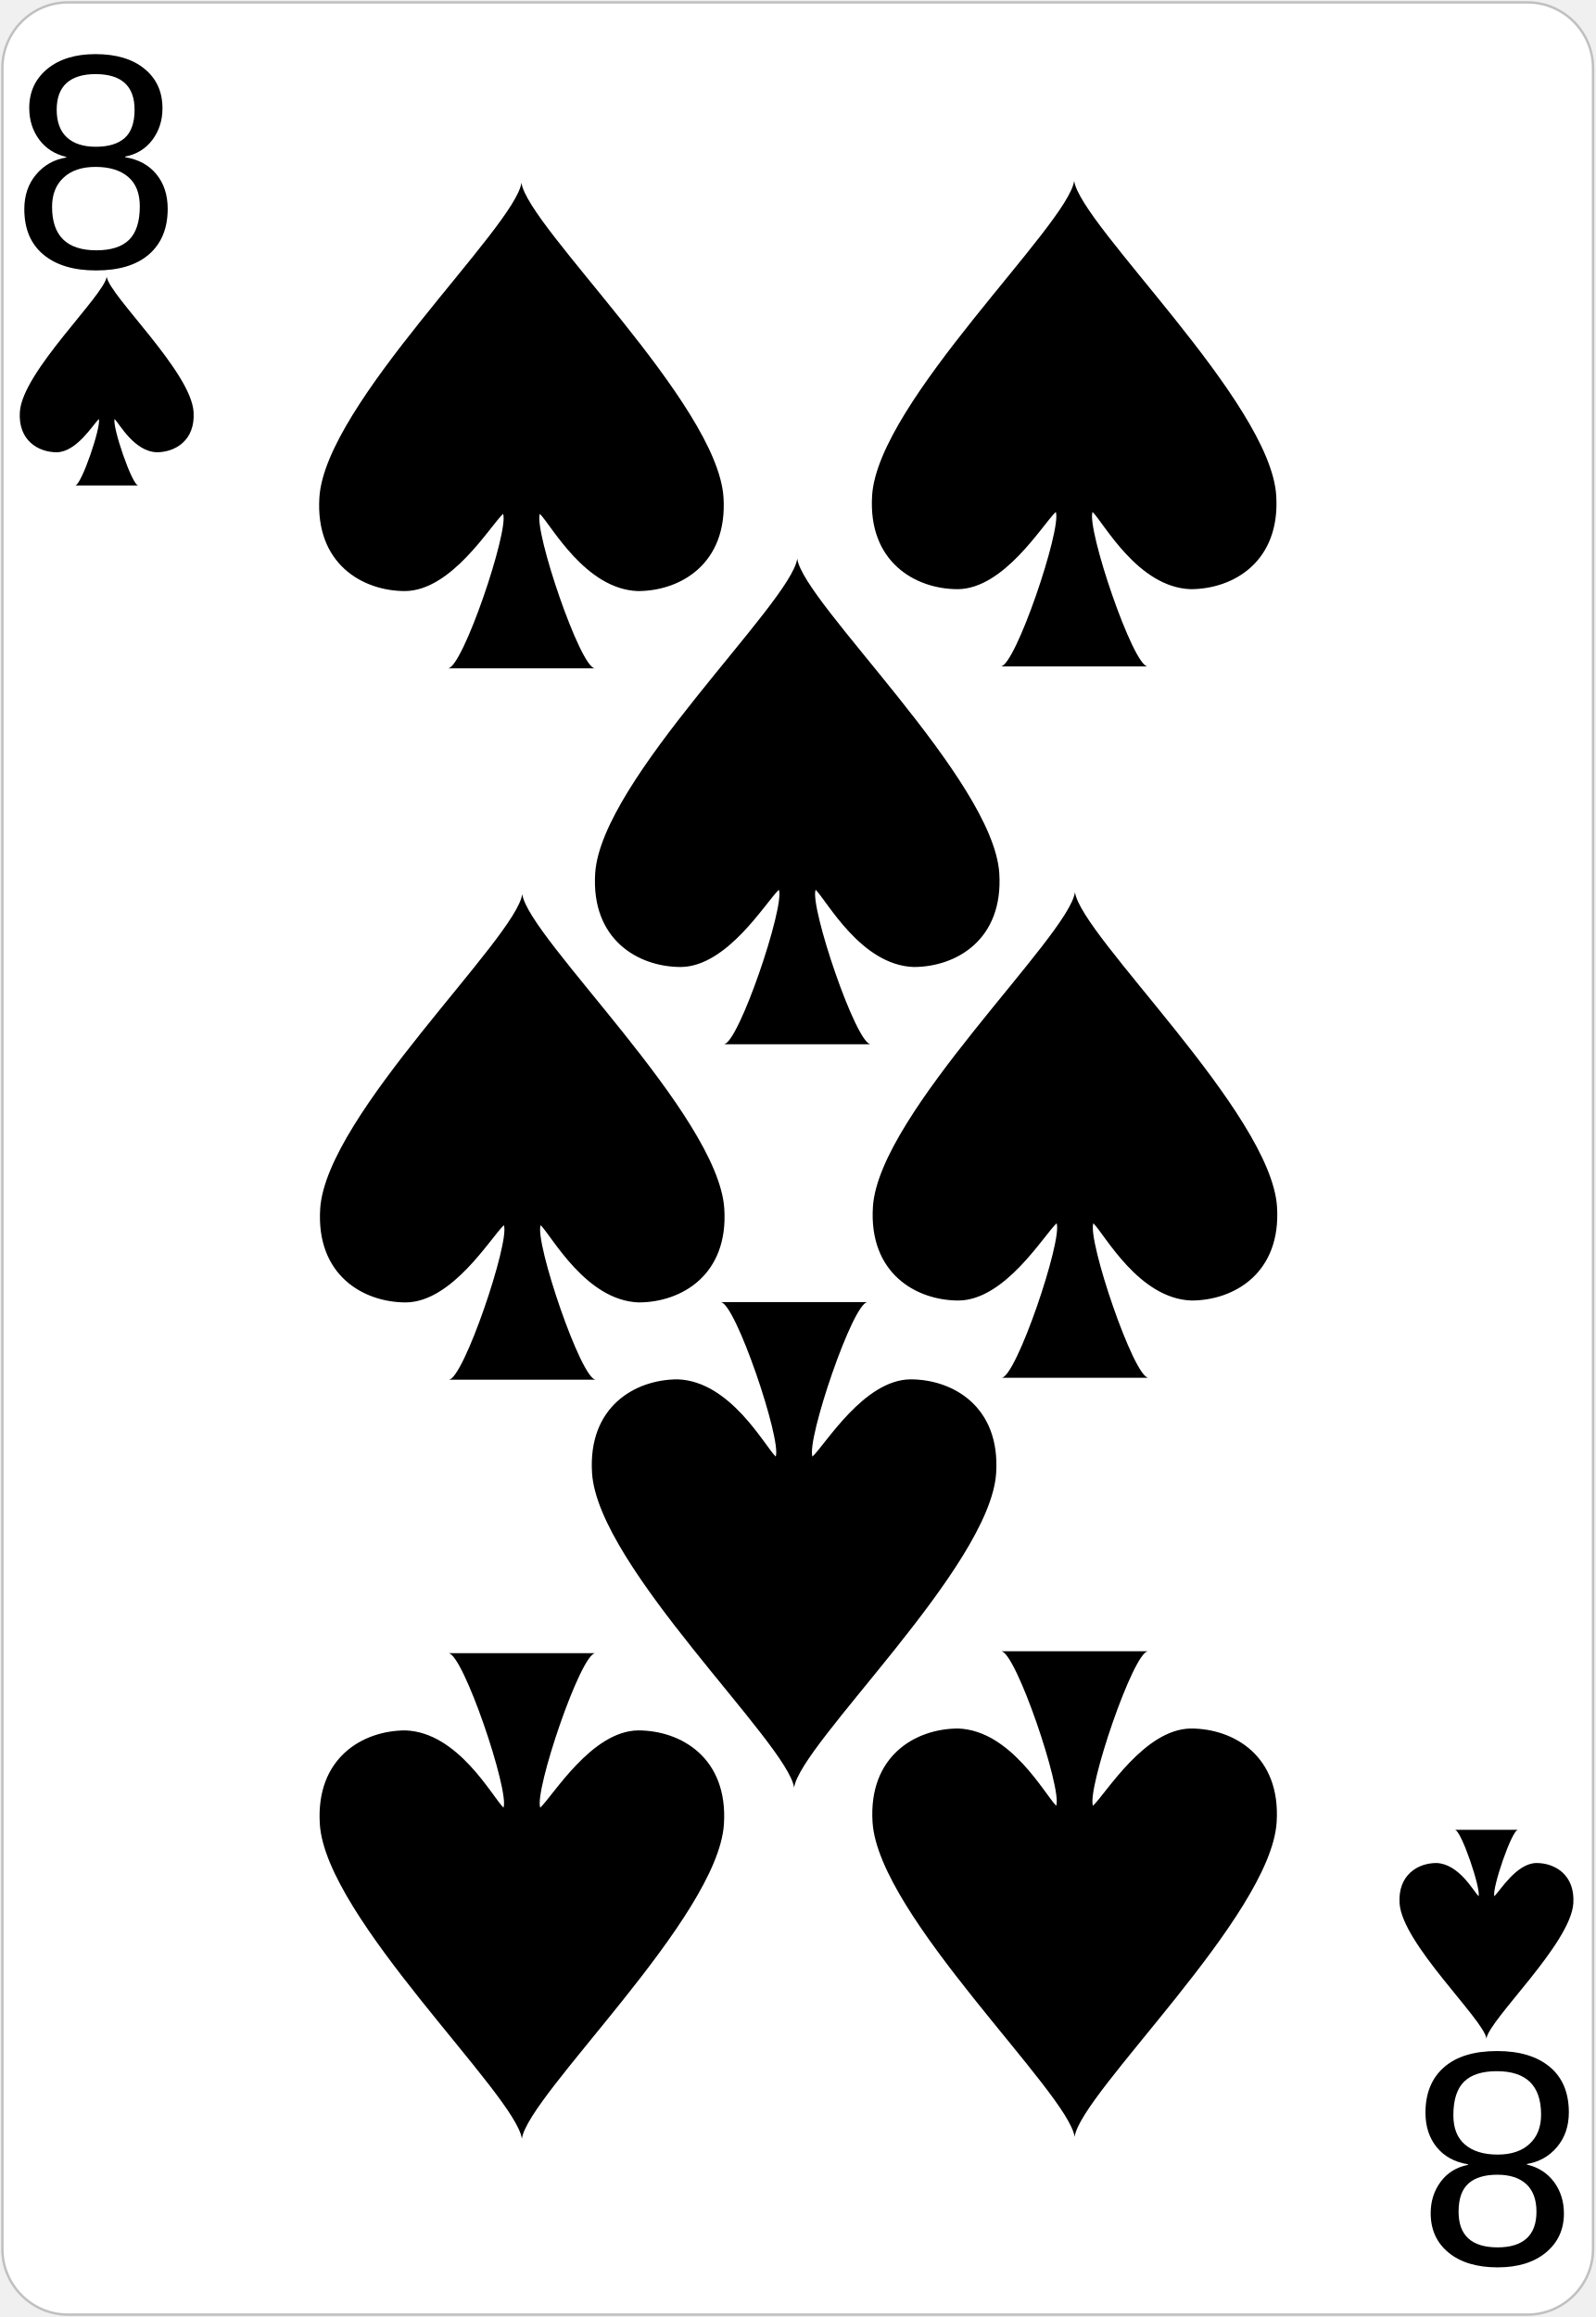
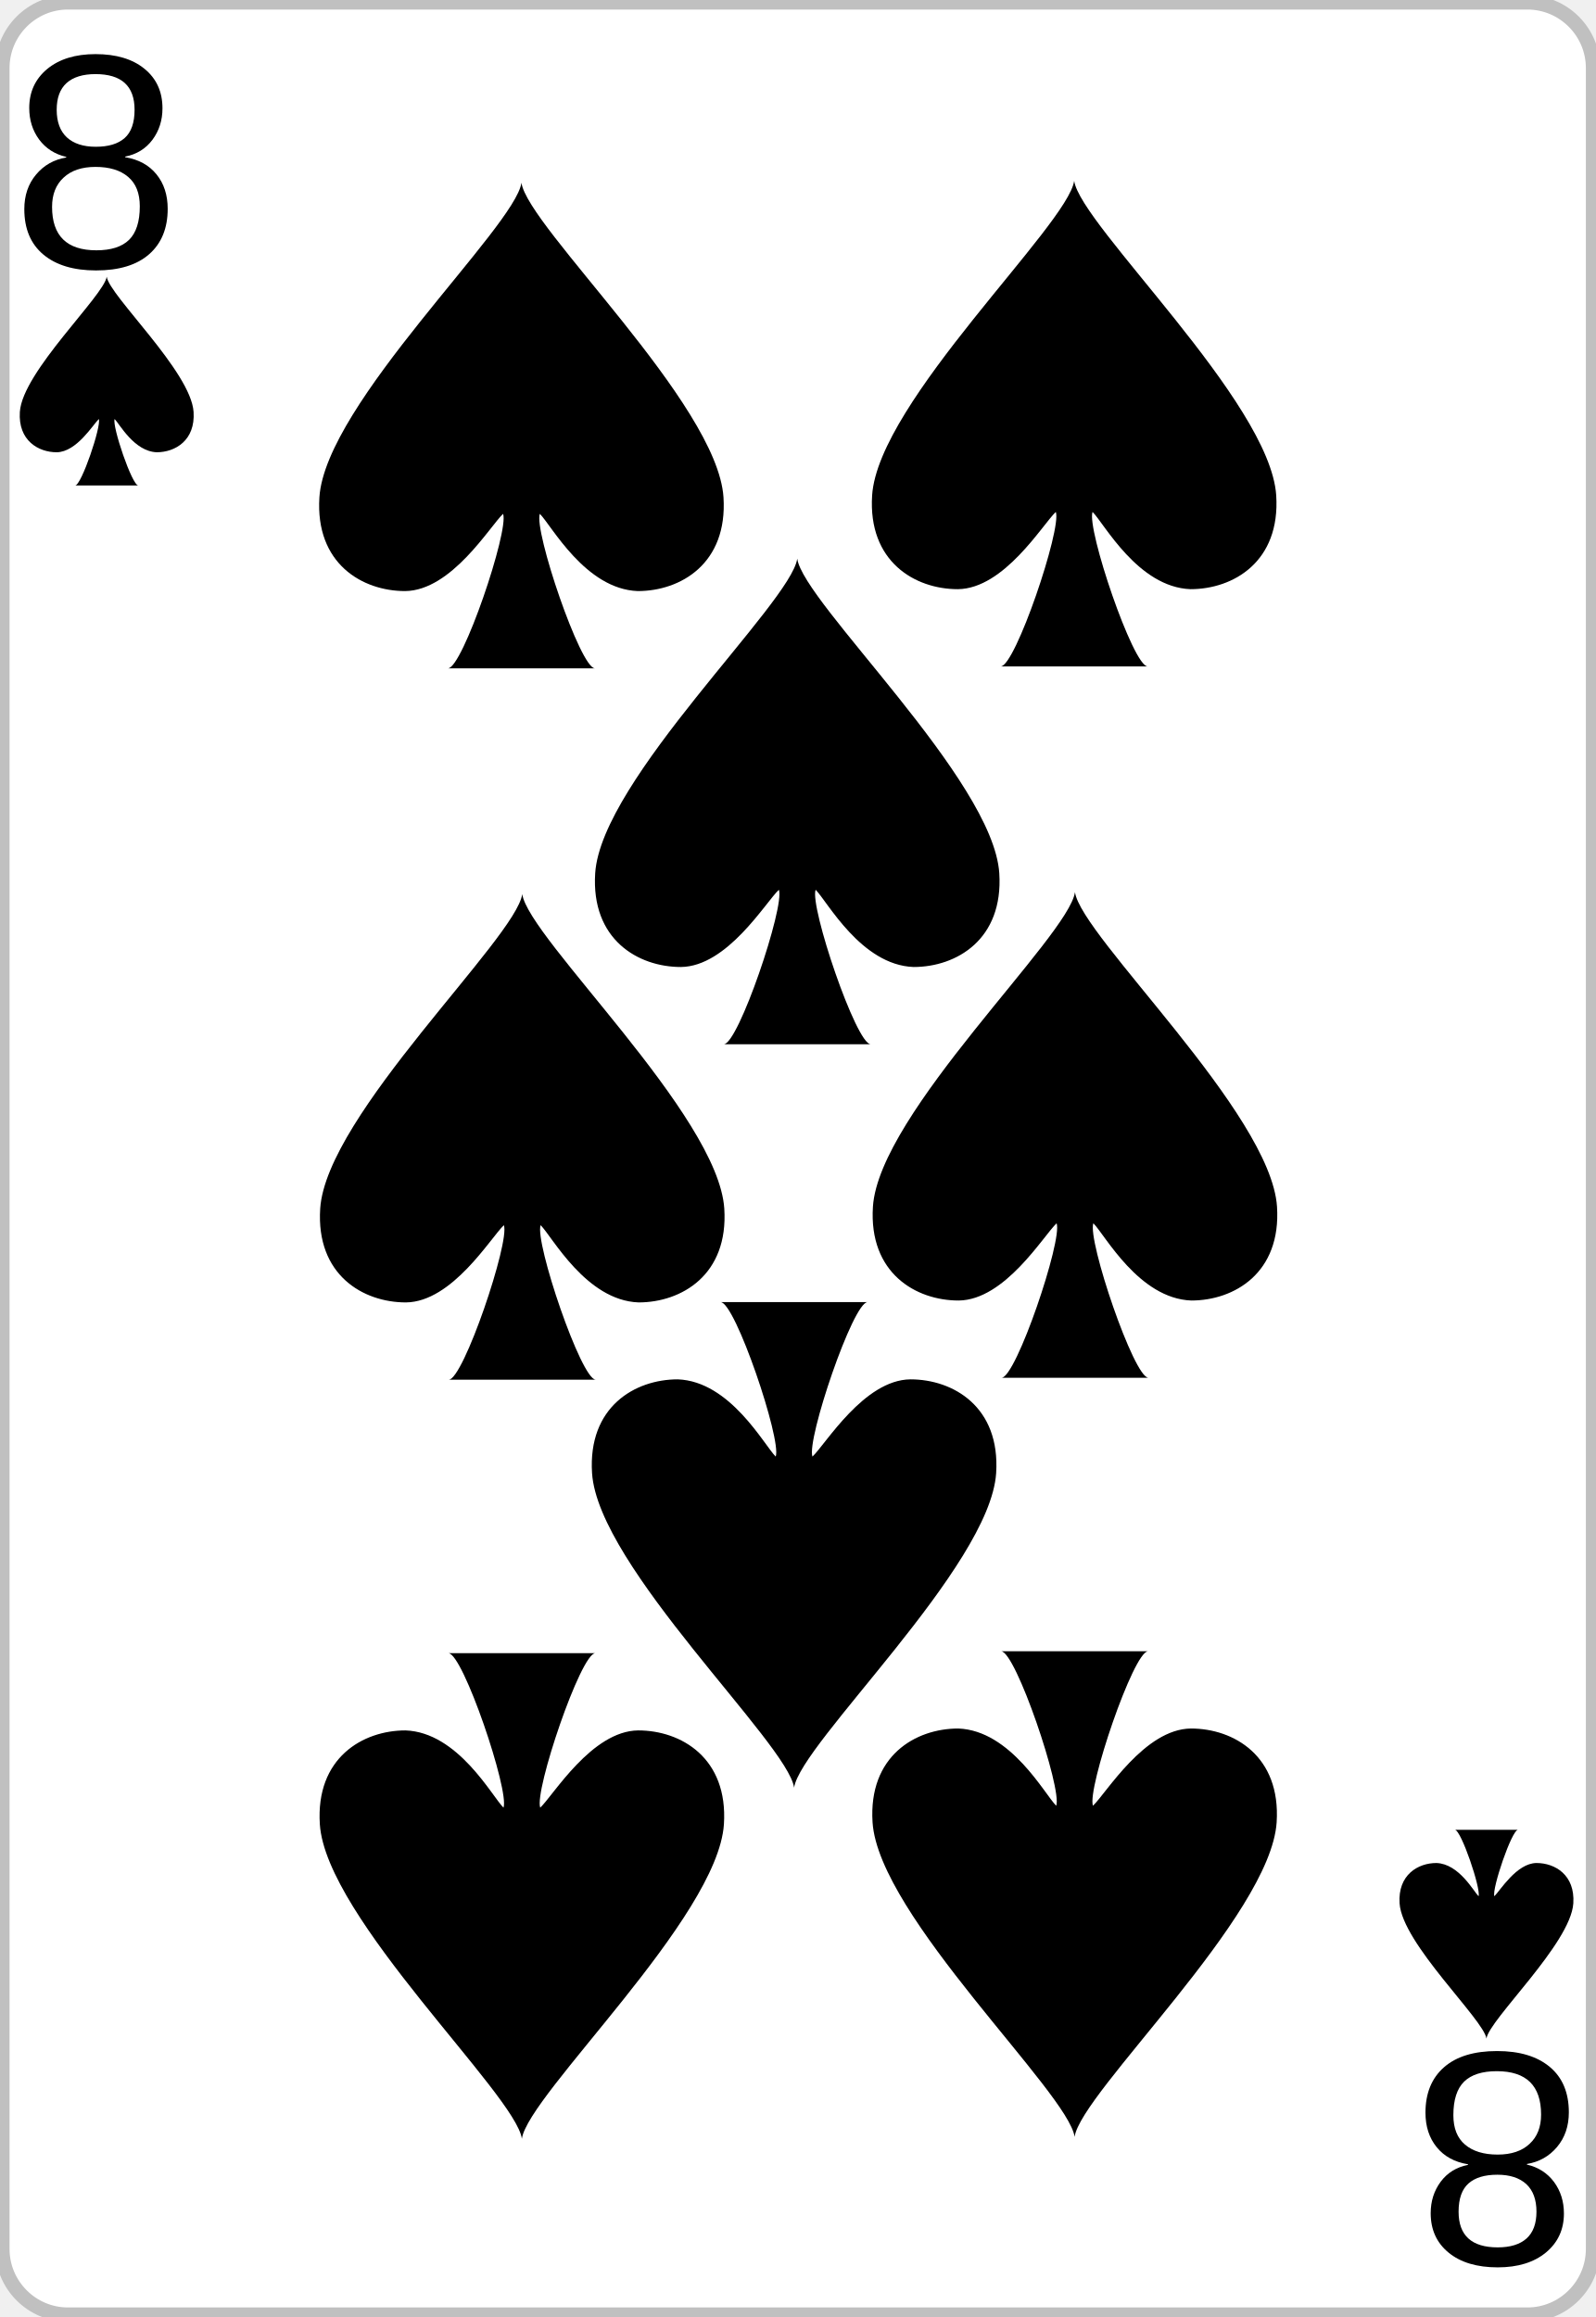
<svg xmlns="http://www.w3.org/2000/svg" width="167.087pt" height="242.667pt" viewBox="0 0 167.087 242.667" xml:space="preserve" id="svg2" version="1.1">
  <defs id="defs41" />
  <g id="Layer_x0020_1" style="fill-rule:nonzero;clip-rule:nonzero;stroke:#C0C0C0;stroke-miterlimit:4;">
-     <path style="fill:#FFFFFF;stroke-width:0.25;" d="M166.837,235.548c0,3.777-3.087,6.869-6.871,6.869H7.111c-3.775,0-6.861-3.092-6.861-6.869V7.12C0.25,3.343,3.336,0.25,7.111,0.25h152.855    c3.784,0,6.871,3.093,6.871,6.87v228.428z" id="path5" />
+     <path style="fill:#FFFFFF;stroke-width:1.5;" d="M166.837,235.548c0,3.777-3.087,6.869-6.871,6.869H7.111c-3.775,0-6.861-3.092-6.861-6.869V7.12C0.25,3.343,3.336,0.25,7.111,0.25h152.855    c3.784,0,6.871,3.093,6.871,6.87v228.428z" id="path5" />
    <g style="stroke:none;" id="g7">
      <g id="g9">
				
			</g>
    </g>
    <g id="g15">
			
		</g>
    <g id="g19">
			
		</g>
    <g style="stroke:none;" id="g23">
      <g id="g25">
				
			</g>
    </g>
    <g style="stroke:none;" id="g31">
      <g id="g33">
				
			</g>
    </g>
  </g>
  <text xml:space="preserve" style="font-size:32px;font-style:normal;font-weight:normal;line-height:125%;letter-spacing:0px;word-spacing:0px;fill:#000000;fill-opacity:1;stroke:none;font-family:Bitstream Vera Sans" x="1.157" y="28.013" id="text3788">
    <tspan id="tspan3790" x="1.157" y="28.013" style="font-style:normal;font-variant:normal;font-weight:normal;font-stretch:normal;font-family:Arial;-inkscape-font-specification:Arial">8</tspan>
  </text>
  <g transform="matrix(1.138772,0,0,1.041192,11.17645,39.912)" id="layer1-7">
    <path id="sl" d="M 7.989,3.103 C 7.747,-0.954 0.242,-8.59 0,-10.5 c -0.242,1.909 -7.747,9.545 -7.989,13.603 -0.169,2.868 1.695,4.057 3.39,4.057 1.835,-0.022 3.351,-2.801 3.873,-3.341 0.242,0.716 -1.603,6.682 -2.179,6.682 l 5.811,0 C 2.33,10.501 0.485,4.535 0.727,3.819 1.184,4.315 2.524,7.077 4.601,7.16 6.295,7.159 8.158,5.971 7.989,3.103 z" style="fill:#000000" />
  </g>
  <g transform="matrix(2.648679,0,0,2.421718,54.61089,44.566)" id="layer1-7-88">
    <path id="sl-4" d="M 7.989,3.103 C 7.747,-0.954 0.242,-8.59 0,-10.5 c -0.242,1.909 -7.747,9.545 -7.989,13.603 -0.169,2.868 1.695,4.057 3.39,4.057 1.835,-0.022 3.351,-2.801 3.873,-3.341 0.242,0.716 -1.603,6.682 -2.179,6.682 l 5.811,0 C 2.33,10.501 0.485,4.535 0.727,3.819 1.184,4.315 2.524,7.077 4.601,7.16 6.295,7.159 8.158,5.971 7.989,3.103 z" style="fill:#000000" />
  </g>
  <text xml:space="preserve" style="font-size:32px;font-style:normal;font-weight:normal;line-height:125%;letter-spacing:0px;word-spacing:0px;fill:#000000;fill-opacity:1;stroke:none;font-family:Bitstream Vera Sans" x="-165.696" y="-215.124" id="text3788-7" transform="scale(-1,-1)">
    <tspan id="tspan3790-6" x="-165.696" y="-215.124" style="font-style:normal;font-variant:normal;font-weight:normal;font-stretch:normal;font-family:Arial;-inkscape-font-specification:Arial">8</tspan>
  </text>
  <g transform="matrix(-1.138772,0,0,-1.041192,155.6759,202.5738)" id="layer1-7-3">
    <path id="sl-1" d="M 7.989,3.103 C 7.747,-0.954 0.242,-8.59 0,-10.5 c -0.242,1.909 -7.747,9.545 -7.989,13.603 -0.169,2.868 1.695,4.057 3.39,4.057 1.835,-0.022 3.351,-2.801 3.873,-3.341 0.242,0.716 -1.603,6.682 -2.179,6.682 l 5.811,0 C 2.33,10.501 0.485,4.535 0.727,3.819 1.184,4.315 2.524,7.077 4.601,7.16 6.295,7.159 8.158,5.971 7.989,3.103 z" style="fill:#000000" />
  </g>
  <g transform="matrix(-2.648679,0,0,-2.421718,54.65613,198.5713)" id="layer1-7-88-7">
    <path id="sl-4-5" d="M 7.989,3.103 C 7.747,-0.954 0.242,-8.59 0,-10.5 c -0.242,1.909 -7.747,9.545 -7.989,13.603 -0.169,2.868 1.695,4.057 3.39,4.057 1.835,-0.022 3.351,-2.801 3.873,-3.341 0.242,0.716 -1.603,6.682 -2.179,6.682 l 5.811,0 C 2.33,10.501 0.485,4.535 0.727,3.819 1.184,4.315 2.524,7.077 4.601,7.16 6.295,7.159 8.158,5.971 7.989,3.103 z" style="fill:#000000" />
  </g>
  <g transform="matrix(2.648679,0,0,2.421718,54.6947,119.0673)" id="layer1-7-88-6">
    <path id="sl-4-8" d="M 7.989,3.103 C 7.747,-0.954 0.242,-8.59 0,-10.5 c -0.242,1.909 -7.747,9.545 -7.989,13.603 -0.169,2.868 1.695,4.057 3.39,4.057 1.835,-0.022 3.351,-2.801 3.873,-3.341 0.242,0.716 -1.603,6.682 -2.179,6.682 l 5.811,0 C 2.33,10.501 0.485,4.535 0.727,3.819 1.184,4.315 2.524,7.077 4.601,7.16 6.295,7.159 8.158,5.971 7.989,3.103 z" style="fill:#000000" />
  </g>
  <g transform="matrix(2.648679,0,0,2.421718,112.4978,44.36691)" id="layer1-7-88-68">
    <path id="sl-4-84" d="M 7.989,3.103 C 7.747,-0.954 0.242,-8.59 0,-10.5 c -0.242,1.909 -7.747,9.545 -7.989,13.603 -0.169,2.868 1.695,4.057 3.39,4.057 1.835,-0.022 3.351,-2.801 3.873,-3.341 0.242,0.716 -1.603,6.682 -2.179,6.682 l 5.811,0 C 2.33,10.501 0.485,4.535 0.727,3.819 1.184,4.315 2.524,7.077 4.601,7.16 6.295,7.159 8.158,5.971 7.989,3.103 z" style="fill:#000000" />
  </g>
  <g transform="matrix(-2.648679,0,0,-2.421718,112.543,198.3722)" id="layer1-7-88-7-3">
    <path id="sl-4-5-1" d="M 7.989,3.103 C 7.747,-0.954 0.242,-8.59 0,-10.5 c -0.242,1.909 -7.747,9.545 -7.989,13.603 -0.169,2.868 1.695,4.057 3.39,4.057 1.835,-0.022 3.351,-2.801 3.873,-3.341 0.242,0.716 -1.603,6.682 -2.179,6.682 l 5.811,0 C 2.33,10.501 0.485,4.535 0.727,3.819 1.184,4.315 2.524,7.077 4.601,7.16 6.295,7.159 8.158,5.971 7.989,3.103 z" style="fill:#000000" />
  </g>
  <g transform="matrix(2.648679,0,0,2.421718,112.5816,118.8682)" id="layer1-7-88-6-4">
    <path id="sl-4-8-9" d="M 7.989,3.103 C 7.747,-0.954 0.242,-8.59 0,-10.5 c -0.242,1.909 -7.747,9.545 -7.989,13.603 -0.169,2.868 1.695,4.057 3.39,4.057 1.835,-0.022 3.351,-2.801 3.873,-3.341 0.242,0.716 -1.603,6.682 -2.179,6.682 l 5.811,0 C 2.33,10.501 0.485,4.535 0.727,3.819 1.184,4.315 2.524,7.077 4.601,7.16 6.295,7.159 8.158,5.971 7.989,3.103 z" style="fill:#000000" />
  </g>
  <g transform="matrix(2.648679,0,0,2.421718,83.4947,83.93795)" id="layer1-7-88-688">
    <path id="sl-4-4" d="M 7.989,3.103 C 7.747,-0.954 0.242,-8.59 0,-10.5 c -0.242,1.909 -7.747,9.545 -7.989,13.603 -0.169,2.868 1.695,4.057 3.39,4.057 1.835,-0.022 3.351,-2.801 3.873,-3.341 0.242,0.716 -1.603,6.682 -2.179,6.682 l 5.811,0 C 2.33,10.501 0.485,4.535 0.727,3.819 1.184,4.315 2.524,7.077 4.601,7.16 6.295,7.159 8.158,5.971 7.989,3.103 z" style="fill:#000000" />
  </g>
  <g transform="matrix(-2.648679,0,0,-2.421718,83.16599,161.8032)" id="layer1-7-88-688-6">
    <path id="sl-4-4-8" d="M 7.989,3.103 C 7.747,-0.954 0.242,-8.59 0,-10.5 c -0.242,1.909 -7.747,9.545 -7.989,13.603 -0.169,2.868 1.695,4.057 3.39,4.057 1.835,-0.022 3.351,-2.801 3.873,-3.341 0.242,0.716 -1.603,6.682 -2.179,6.682 l 5.811,0 C 2.33,10.501 0.485,4.535 0.727,3.819 1.184,4.315 2.524,7.077 4.601,7.16 6.295,7.159 8.158,5.971 7.989,3.103 z" style="fill:#000000" />
  </g>
</svg>
